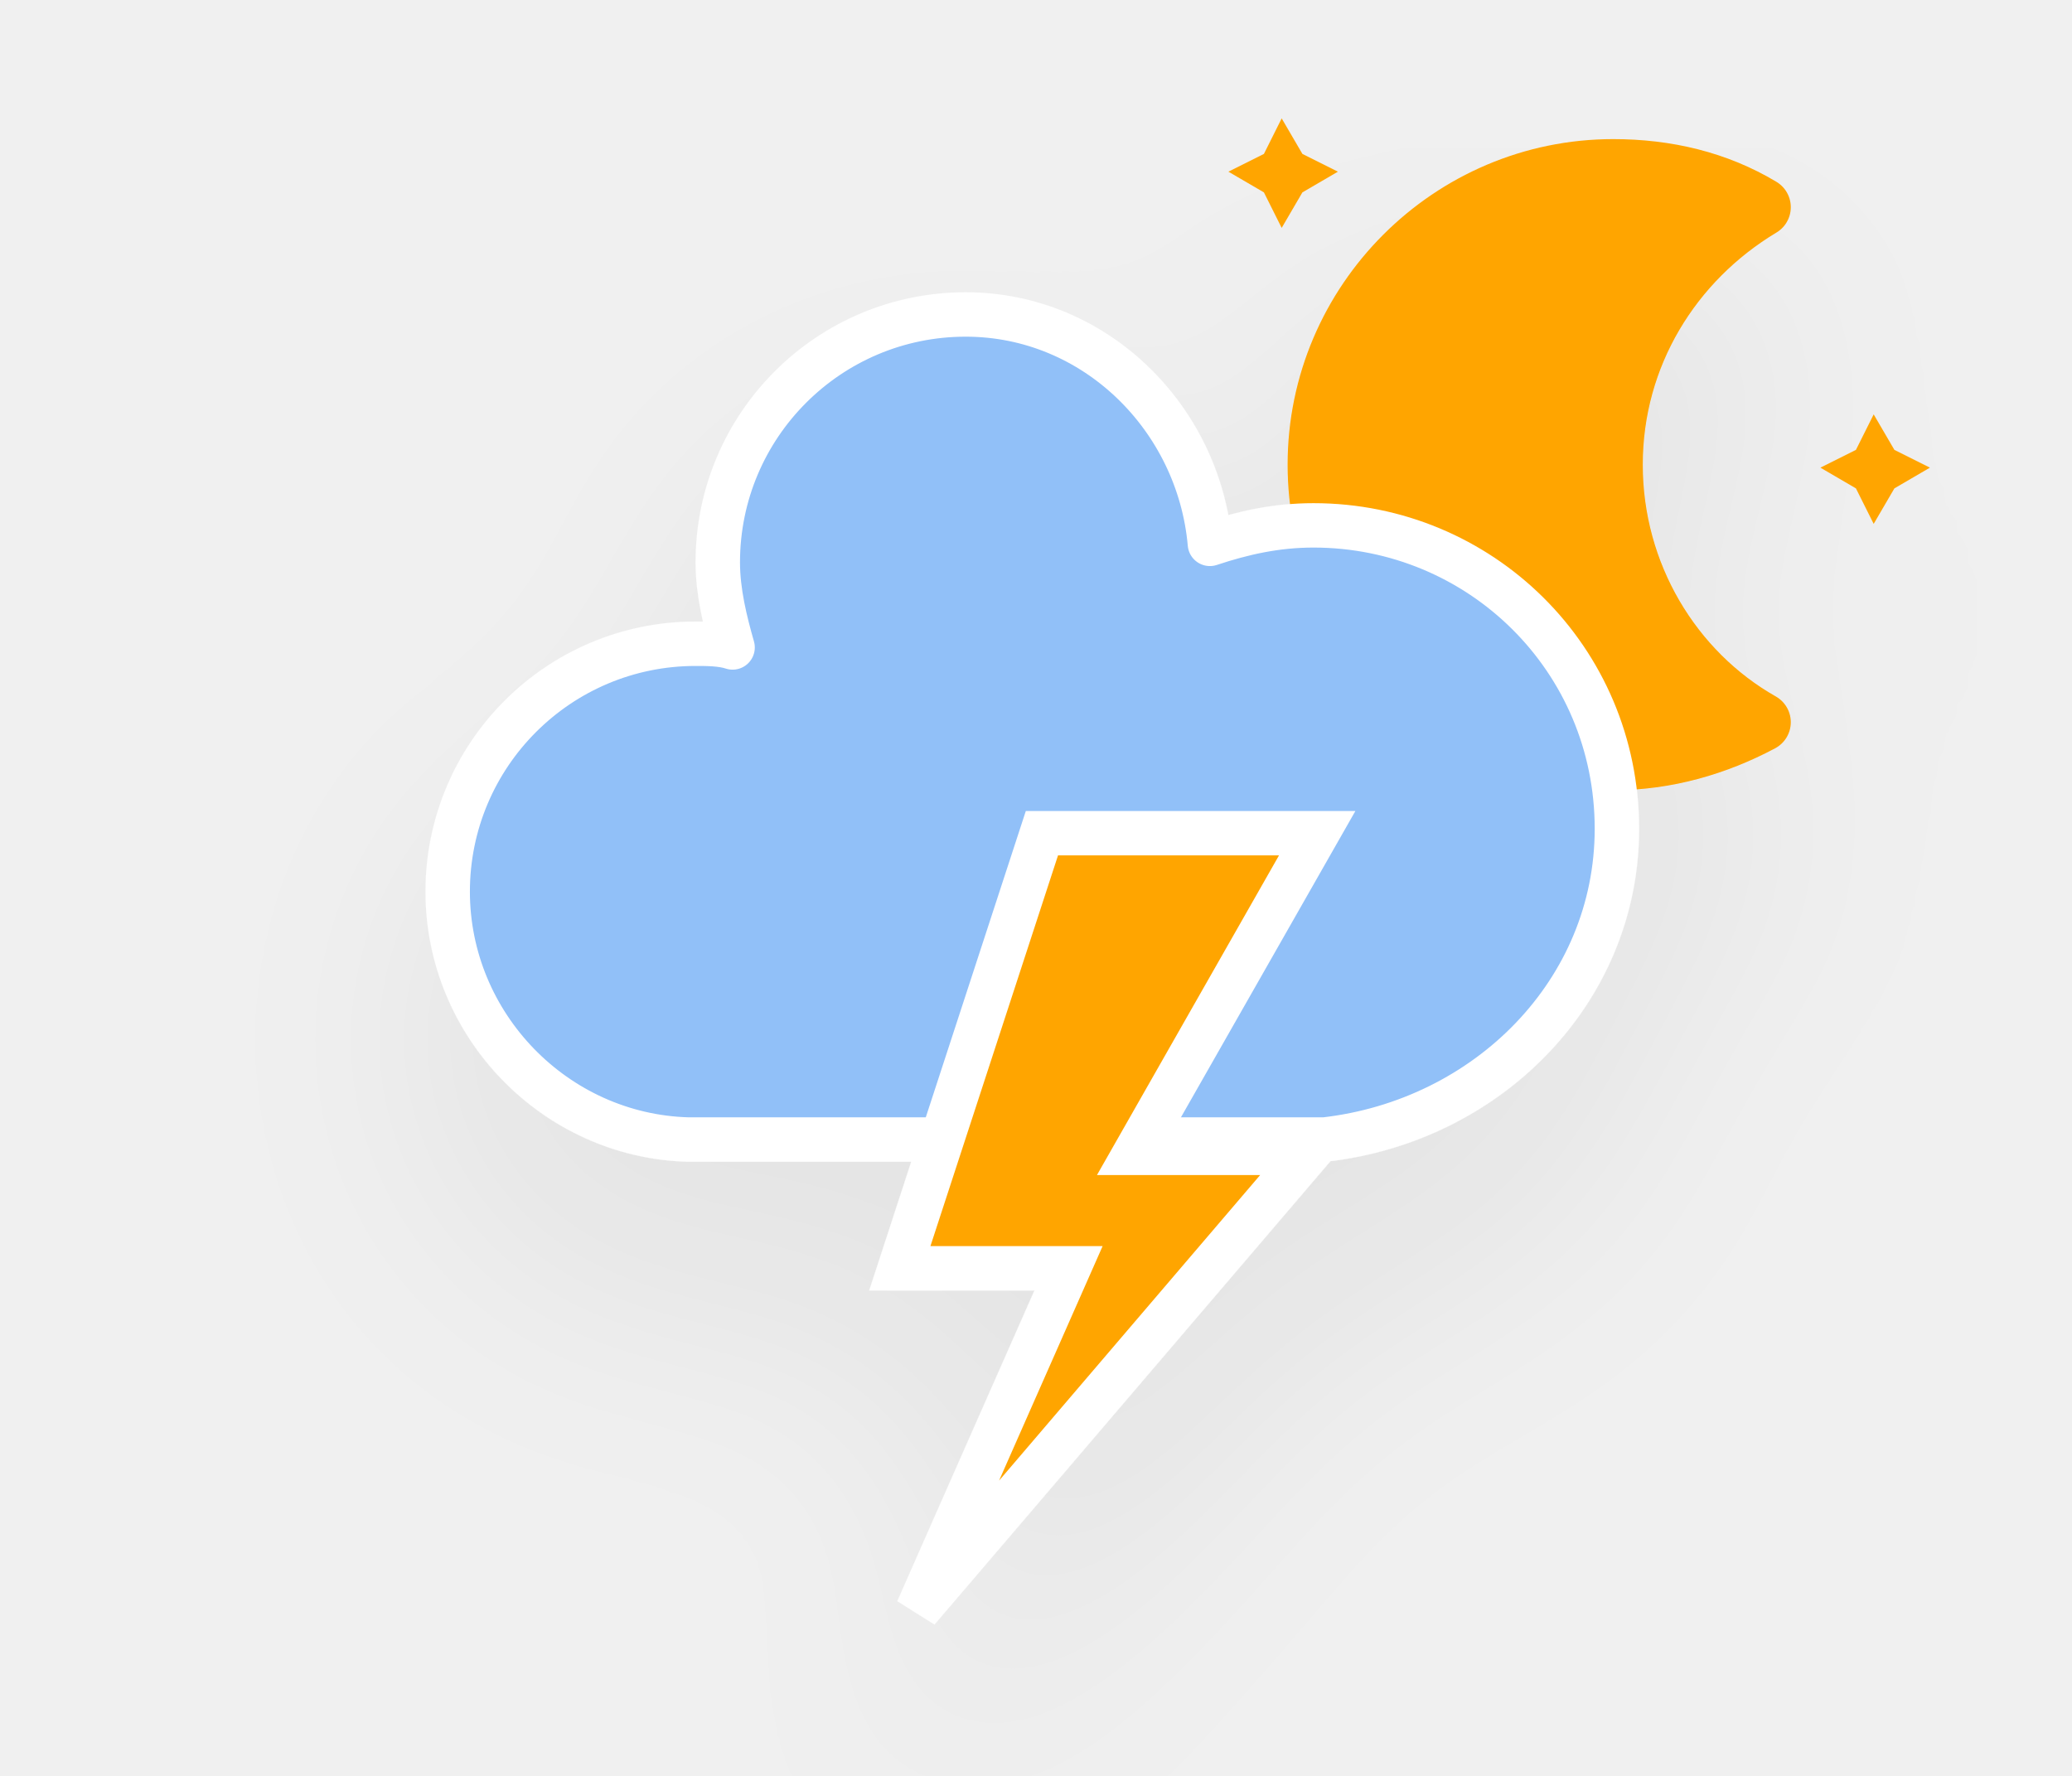
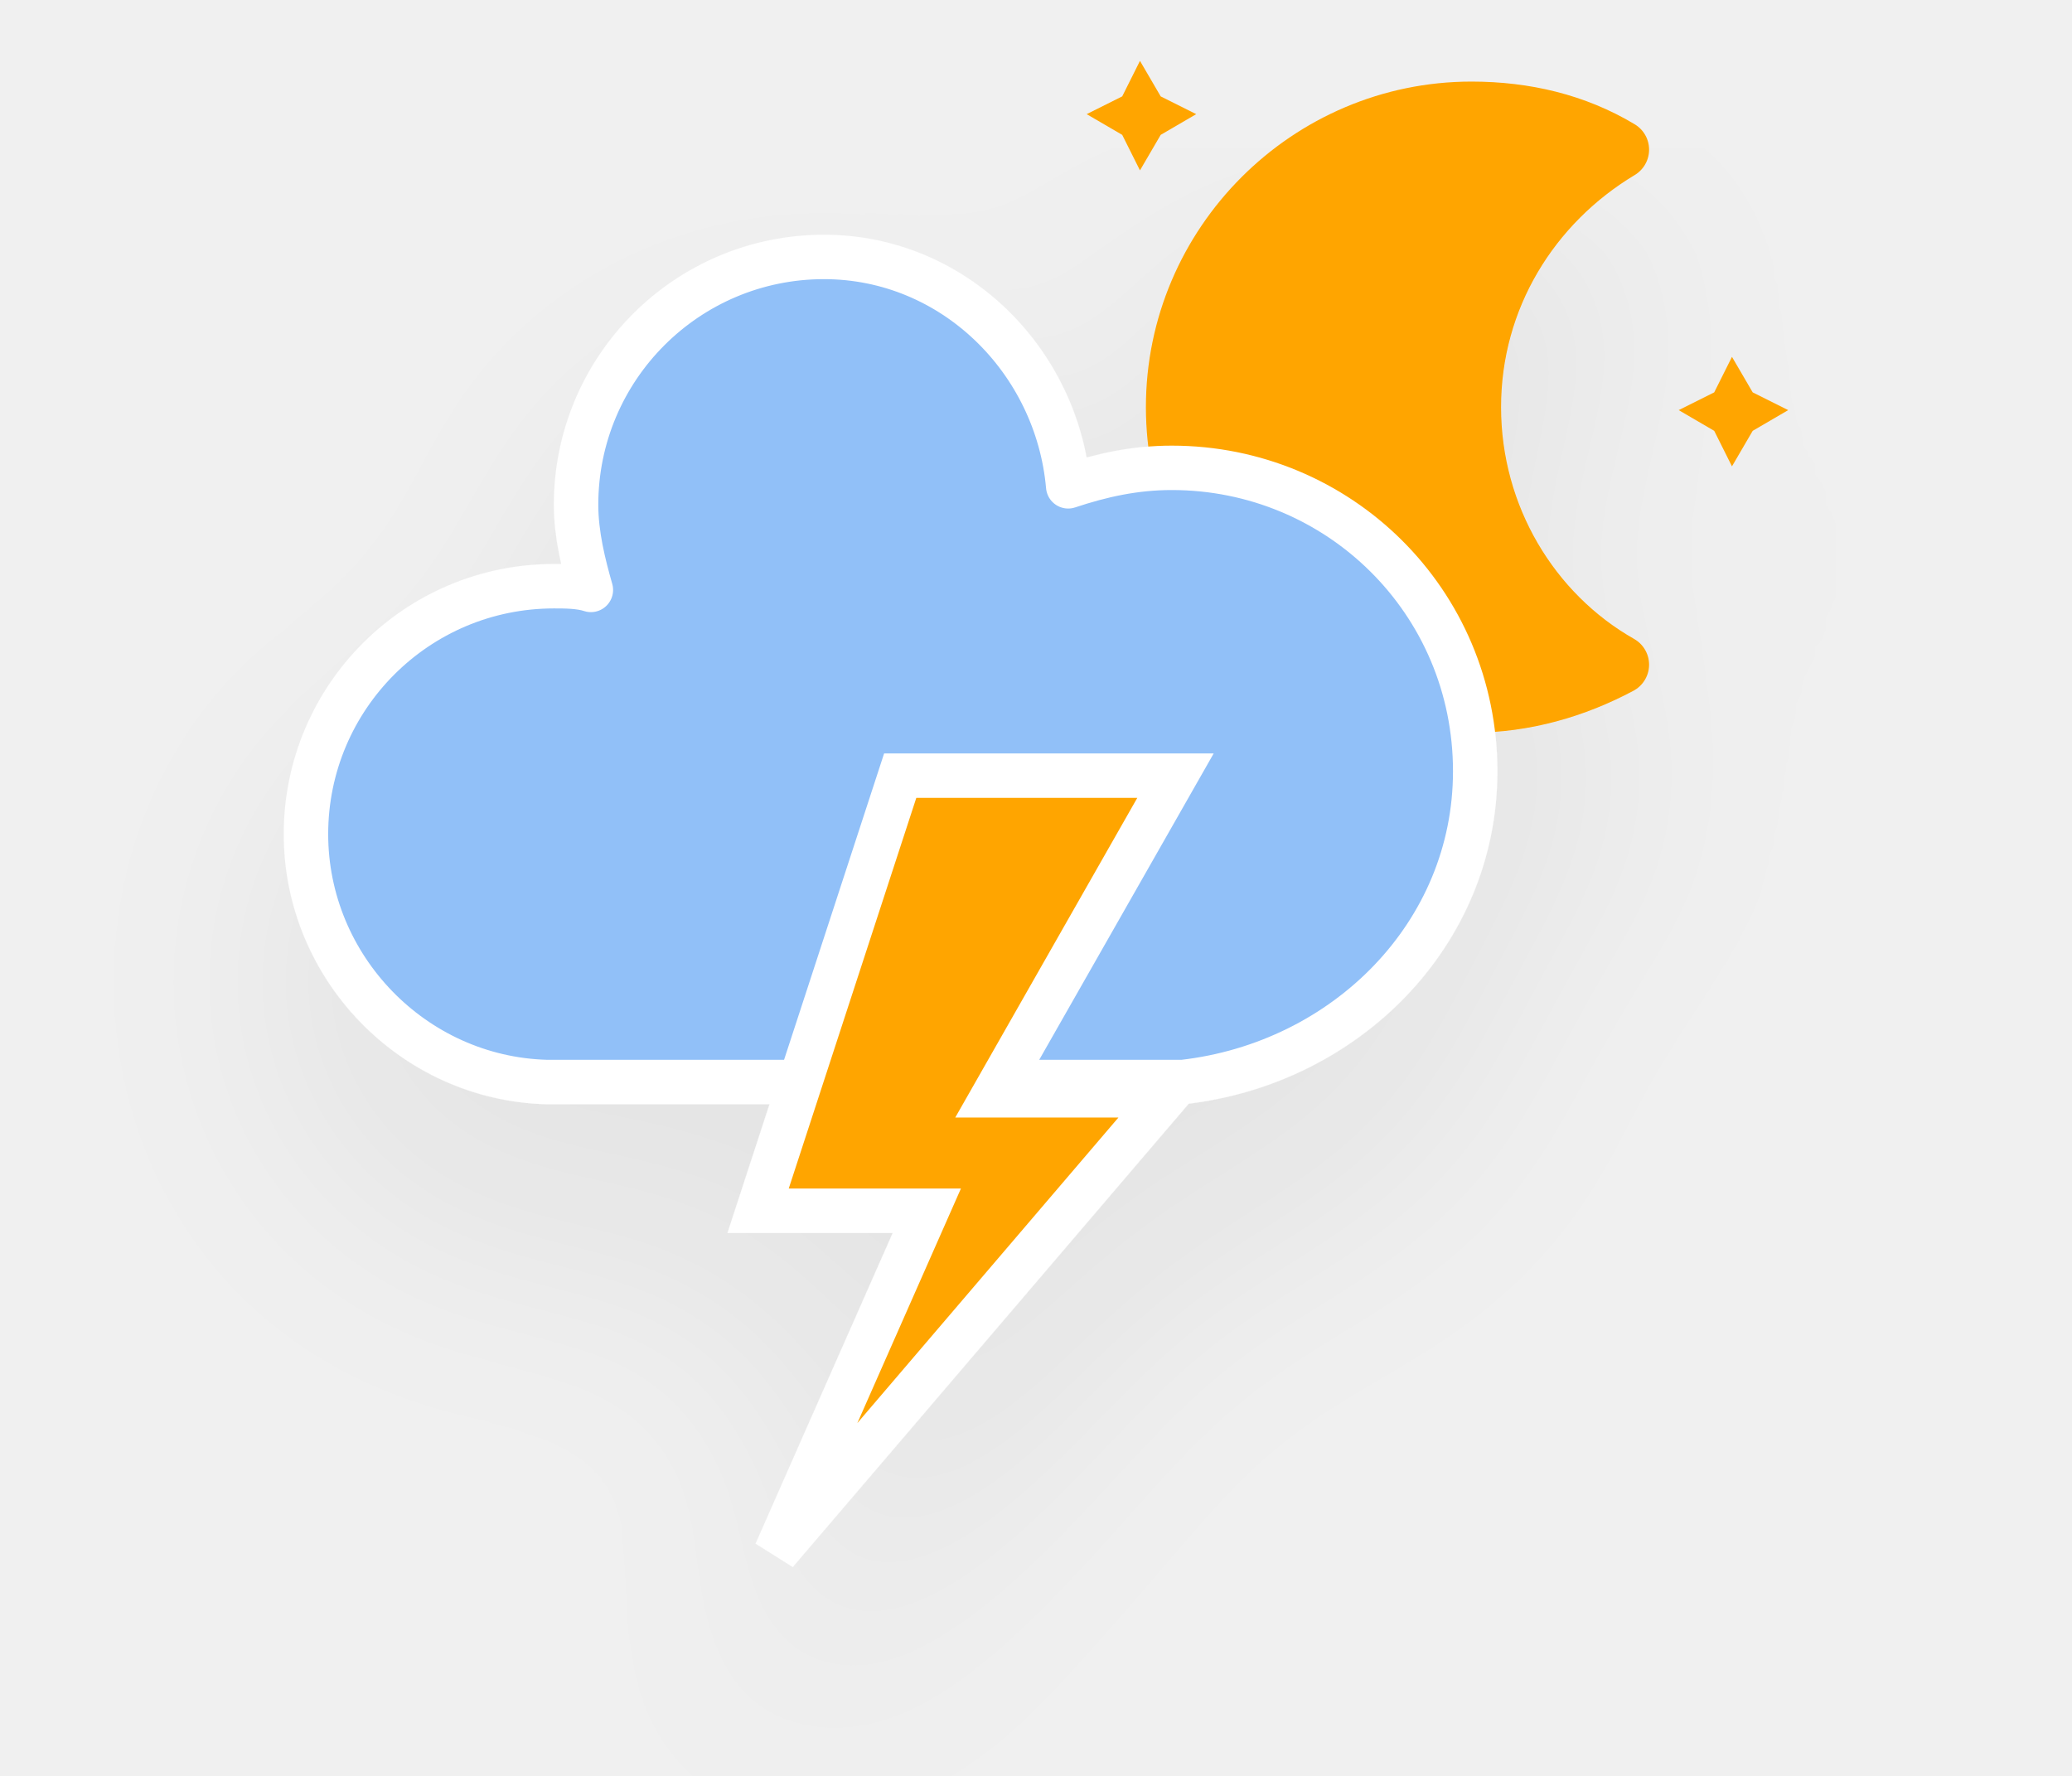
- <svg xmlns="http://www.w3.org/2000/svg" width="56" height="48" version="1.1">
-   <defs>
-     <filter id="blur" x="-.207" y="-.198" width="1.403" height="1.477">
-       <feGaussianBlur in="SourceAlpha" stdDeviation="3" />
-       <feOffset dx="0" dy="4" result="offsetblur" />
-       <feComponentTransfer>
-         <feFuncA slope="0.05" type="linear" />
+ <svg xmlns="http://www.w3.org/2000/svg" width="56" height="48" version="1.1" id="svg3552">
+   <defs id="defs3526">
+     <filter id="blur" x="-0.195" y="-0.179" width="1.374" height="1.466">
+       <feGaussianBlur in="SourceAlpha" stdDeviation="3" id="feGaussianBlur3509" />
+       <feOffset dx="0" dy="4" result="offsetblur" id="feOffset3511" />
+       <feComponentTransfer id="feComponentTransfer3515">
+         <feFuncA slope="0.05" type="linear" id="feFuncA3513" />
      </feComponentTransfer>
-       <feMerge>
-         <feMergeNode />
-         <feMergeNode in="SourceGraphic" />
+       <feMerge id="feMerge3521">
+         <feMergeNode id="feMergeNode3517" />
+         <feMergeNode in="SourceGraphic" id="feMergeNode3519" />
      </feMerge>
    </filter>
-     <style type="text/css">
-       
+     <style type="text/css" id="style3524">
      /*
** CLOUDS
*/
      @keyframes am-weather-cloud-1 {
        0% {
          -webkit-transform: translate(-5px, 0px);
          -moz-transform: translate(-5px, 0px);
          -ms-transform: translate(-5px, 0px);
          transform: translate(-5px, 0px);
        }

        50% {
          -webkit-transform: translate(10px, 0px);
          -moz-transform: translate(10px, 0px);
          -ms-transform: translate(10px, 0px);
          transform: translate(10px, 0px);
        }

        100% {
          -webkit-transform: translate(-5px, 0px);
          -moz-transform: translate(-5px, 0px);
          -ms-transform: translate(-5px, 0px);
          transform: translate(-5px, 0px);
        }
      }

      .am-weather-cloud-1 {
        -webkit-animation-name: am-weather-cloud-1;
        -moz-animation-name: am-weather-cloud-1;
        animation-name: am-weather-cloud-1;
        -webkit-animation-duration: 7s;
        -moz-animation-duration: 7s;
        animation-duration: 7s;
        -webkit-animation-timing-function: linear;
        -moz-animation-timing-function: linear;
        animation-timing-function: linear;
        -webkit-animation-iteration-count: infinite;
        -moz-animation-iteration-count: infinite;
        animation-iteration-count: infinite;
      }

      @keyframes am-weather-cloud-2 {
        0% {
          -webkit-transform: translate(0px, 0px);
          -moz-transform: translate(0px, 0px);
          -ms-transform: translate(0px, 0px);
          transform: translate(0px, 0px);
        }

        50% {
          -webkit-transform: translate(2px, 0px);
          -moz-transform: translate(2px, 0px);
          -ms-transform: translate(2px, 0px);
          transform: translate(2px, 0px);
        }

        100% {
          -webkit-transform: translate(0px, 0px);
          -moz-transform: translate(0px, 0px);
          -ms-transform: translate(0px, 0px);
          transform: translate(0px, 0px);
        }
      }

      .am-weather-cloud-2 {
        -webkit-animation-name: am-weather-cloud-2;
        -moz-animation-name: am-weather-cloud-2;
        animation-name: am-weather-cloud-2;
        -webkit-animation-duration: 3s;
        -moz-animation-duration: 3s;
        animation-duration: 3s;
        -webkit-animation-timing-function: linear;
        -moz-animation-timing-function: linear;
        animation-timing-function: linear;
        -webkit-animation-iteration-count: infinite;
        -moz-animation-iteration-count: infinite;
        animation-iteration-count: infinite;
      }

      /*
** MOON
*/
      @keyframes am-weather-moon {
        0% {
          -webkit-transform: rotate(0deg);
          -moz-transform: rotate(0deg);
          -ms-transform: rotate(0deg);
          transform: rotate(0deg);
        }

        50% {
          -webkit-transform: rotate(15deg);
          -moz-transform: rotate(15deg);
          -ms-transform: rotate(15deg);
          transform: rotate(15deg);
        }

        100% {
          -webkit-transform: rotate(0deg);
          -moz-transform: rotate(0deg);
          -ms-transform: rotate(0deg);
          transform: rotate(0deg);
        }
      }

      .am-weather-moon {
        -webkit-animation-name: am-weather-moon;
        -moz-animation-name: am-weather-moon;
        -ms-animation-name: am-weather-moon;
        animation-name: am-weather-moon;
        -webkit-animation-duration: 6s;
        -moz-animation-duration: 6s;
        -ms-animation-duration: 6s;
        animation-duration: 6s;
        -webkit-animation-timing-function: linear;
        -moz-animation-timing-function: linear;
        -ms-animation-timing-function: linear;
        animation-timing-function: linear;
        -webkit-animation-iteration-count: infinite;
        -moz-animation-iteration-count: infinite;
        -ms-animation-iteration-count: infinite;
        animation-iteration-count: infinite;
        -webkit-transform-origin: 12.5px 15.15px 0;
        /* TODO FF CENTER ISSUE */
        -moz-transform-origin: 12.5px 15.15px 0;
        /* TODO FF CENTER ISSUE */
        -ms-transform-origin: 12.5px 15.15px 0;
        /* TODO FF CENTER ISSUE */
        transform-origin: 12.5px 15.15px 0;
        /* TODO FF CENTER ISSUE */
      }

      @keyframes am-weather-moon-star-1 {
        0% {
          opacity: 0;
        }

        100% {
          opacity: 1;
        }
      }

      .am-weather-moon-star-1 {
        -webkit-animation-name: am-weather-moon-star-1;
        -moz-animation-name: am-weather-moon-star-1;
        -ms-animation-name: am-weather-moon-star-1;
        animation-name: am-weather-moon-star-1;
        -webkit-animation-delay: 3s;
        -moz-animation-delay: 3s;
        -ms-animation-delay: 3s;
        animation-delay: 3s;
        -webkit-animation-duration: 5s;
        -moz-animation-duration: 5s;
        -ms-animation-duration: 5s;
        animation-duration: 5s;
        -webkit-animation-timing-function: linear;
        -moz-animation-timing-function: linear;
        -ms-animation-timing-function: linear;
        animation-timing-function: linear;
        -webkit-animation-iteration-count: 1;
        -moz-animation-iteration-count: 1;
        -ms-animation-iteration-count: 1;
        animation-iteration-count: 1;
      }

      @keyframes am-weather-moon-star-2 {
        0% {
          opacity: 0;
        }

        100% {
          opacity: 1;
        }
      }

      .am-weather-moon-star-2 {
        -webkit-animation-name: am-weather-moon-star-2;
        -moz-animation-name: am-weather-moon-star-2;
        -ms-animation-name: am-weather-moon-star-2;
        animation-name: am-weather-moon-star-2;
        -webkit-animation-delay: 5s;
        -moz-animation-delay: 5s;
        -ms-animation-delay: 5s;
        animation-delay: 5s;
        -webkit-animation-duration: 4s;
        -moz-animation-duration: 4s;
        -ms-animation-duration: 4s;
        animation-duration: 4s;
        -webkit-animation-timing-function: linear;
        -moz-animation-timing-function: linear;
        -ms-animation-timing-function: linear;
        animation-timing-function: linear;
        -webkit-animation-iteration-count: 1;
        -moz-animation-iteration-count: 1;
        -ms-animation-iteration-count: 1;
        animation-iteration-count: 1;
      }
      /*
** STROKE
*/
      @keyframes am-weather-stroke {
        0% {
          -webkit-transform: translate(0.0px, 0.0px);
          -moz-transform: translate(0.0px, 0.0px);
          -ms-transform: translate(0.0px, 0.0px);
          transform: translate(0.0px, 0.0px);
        }

        2% {
          -webkit-transform: translate(0.3px, 0.0px);
          -moz-transform: translate(0.3px, 0.0px);
          -ms-transform: translate(0.3px, 0.0px);
          transform: translate(0.3px, 0.0px);
        }

        4% {
          -webkit-transform: translate(0.0px, 0.0px);
          -moz-transform: translate(0.0px, 0.0px);
          -ms-transform: translate(0.0px, 0.0px);
          transform: translate(0.0px, 0.0px);
        }

        6% {
          -webkit-transform: translate(0.5px, 0.4px);
          -moz-transform: translate(0.5px, 0.4px);
          -ms-transform: translate(0.5px, 0.4px);
          transform: translate(0.5px, 0.4px);
        }

        8% {
          -webkit-transform: translate(0.0px, 0.0px);
          -moz-transform: translate(0.0px, 0.0px);
          -ms-transform: translate(0.0px, 0.0px);
          transform: translate(0.0px, 0.0px);
        }

        10% {
          -webkit-transform: translate(0.3px, 0.0px);
          -moz-transform: translate(0.3px, 0.0px);
          -ms-transform: translate(0.3px, 0.0px);
          transform: translate(0.3px, 0.0px);
        }

        12% {
          -webkit-transform: translate(0.0px, 0.0px);
          -moz-transform: translate(0.0px, 0.0px);
          -ms-transform: translate(0.0px, 0.0px);
          transform: translate(0.0px, 0.0px);
        }

        14% {
          -webkit-transform: translate(0.3px, 0.0px);
          -moz-transform: translate(0.3px, 0.0px);
          -ms-transform: translate(0.3px, 0.0px);
          transform: translate(0.3px, 0.0px);
        }

        16% {
          -webkit-transform: translate(0.0px, 0.0px);
          -moz-transform: translate(0.0px, 0.0px);
          -ms-transform: translate(0.0px, 0.0px);
          transform: translate(0.0px, 0.0px);
        }

        18% {
          -webkit-transform: translate(0.3px, 0.0px);
          -moz-transform: translate(0.3px, 0.0px);
          -ms-transform: translate(0.3px, 0.0px);
          transform: translate(0.3px, 0.0px);
        }

        20% {
          -webkit-transform: translate(0.0px, 0.0px);
          -moz-transform: translate(0.0px, 0.0px);
          -ms-transform: translate(0.0px, 0.0px);
          transform: translate(0.0px, 0.0px);
        }

        22% {
          -webkit-transform: translate(1px, 0.0px);
          -moz-transform: translate(1px, 0.0px);
          -ms-transform: translate(1px, 0.0px);
          transform: translate(1px, 0.0px);
        }

        24% {
          -webkit-transform: translate(0.0px, 0.0px);
          -moz-transform: translate(0.0px, 0.0px);
          -ms-transform: translate(0.0px, 0.0px);
          transform: translate(0.0px, 0.0px);
        }

        26% {
          -webkit-transform: translate(-1px, 0.0px);
          -moz-transform: translate(-1px, 0.0px);
          -ms-transform: translate(-1px, 0.0px);
          transform: translate(-1px, 0.0px);

        }

        28% {
          -webkit-transform: translate(0.0px, 0.0px);
          -moz-transform: translate(0.0px, 0.0px);
          -ms-transform: translate(0.0px, 0.0px);
          transform: translate(0.0px, 0.0px);
        }

        40% {
          fill: orange;
          -webkit-transform: translate(0.0px, 0.0px);
          -moz-transform: translate(0.0px, 0.0px);
          -ms-transform: translate(0.0px, 0.0px);
          transform: translate(0.0px, 0.0px);
        }

        65% {
          fill: white;
          -webkit-transform: translate(-1px, 5.0px);
          -moz-transform: translate(-1px, 5.0px);
          -ms-transform: translate(-1px, 5.0px);
          transform: translate(-1px, 5.0px);
        }

        61% {
          fill: orange;
        }

        100% {
          -webkit-transform: translate(0.0px, 0.0px);
          -moz-transform: translate(0.0px, 0.0px);
          -ms-transform: translate(0.0px, 0.0px);
          transform: translate(0.0px, 0.0px);
        }
      }

      .am-weather-stroke {
        -webkit-animation-name: am-weather-stroke;
        -moz-animation-name: am-weather-stroke;
        animation-name: am-weather-stroke;
        -webkit-animation-duration: 1.11s;
        -moz-animation-duration: 1.11s;
        animation-duration: 1.11s;
        -webkit-animation-timing-function: linear;
        -moz-animation-timing-function: linear;
        animation-timing-function: linear;
        -webkit-animation-iteration-count: infinite;
        -moz-animation-iteration-count: infinite;
        animation-iteration-count: infinite;
      }
-       
-     </style>
+       </style>
  </defs>
-   <g transform="translate(16,-2)" filter="url(#blur)">
-     <g transform="matrix(.8 0 0 .8 16 4)">
-       <g class="am-weather-moon-star-1" style="-moz-animation-delay:3s;-moz-animation-duration:5s;-moz-animation-iteration-count:1;-moz-animation-name:am-weather-moon-star-1;-moz-animation-timing-function:linear;-ms-animation-delay:3s;-ms-animation-duration:5s;-ms-animation-iteration-count:1;-ms-animation-name:am-weather-moon-star-1;-ms-animation-timing-function:linear;-webkit-animation-delay:3s;-webkit-animation-duration:5s;-webkit-animation-iteration-count:1;-webkit-animation-name:am-weather-moon-star-1;-webkit-animation-timing-function:linear">
-         <polygon points="2.7 4 1.5 3.3 2.7 2.7 3.3 1.5 4 2.7 5.2 3.3 4 4 3.3 5.2" fill="#ffa500" stroke-miterlimit="10" />
+   <g transform="translate(12.17,-3.554871)" filter="url(#blur)" id="g3550">
+     <g transform="matrix(0.8,0,0,0.8,16,4)" id="g3540">
+       <g class="am-weather-moon-star-1" style="-moz-animation-delay:3s;-moz-animation-duration:5s;-moz-animation-iteration-count:1;-moz-animation-name:am-weather-moon-star-1;-moz-animation-timing-function:linear;-ms-animation-delay:3s;-ms-animation-duration:5s;-ms-animation-iteration-count:1;-ms-animation-name:am-weather-moon-star-1;-ms-animation-timing-function:linear;-webkit-animation-delay:3s;-webkit-animation-duration:5s;-webkit-animation-iteration-count:1;-webkit-animation-name:am-weather-moon-star-1;-webkit-animation-timing-function:linear" id="g3530">
+         <polygon points="4,4 3.3,5.2 2.7,4 1.5,3.3 2.7,2.7 3.3,1.5 4,2.7 5.2,3.3 " fill="#ffa500" stroke-miterlimit="10" id="polygon3528" />
      </g>
-       <g class="am-weather-moon-star-2" style="-moz-animation-delay:5s;-moz-animation-duration:4s;-moz-animation-iteration-count:1;-moz-animation-name:am-weather-moon-star-2;-moz-animation-timing-function:linear;-ms-animation-delay:5s;-ms-animation-duration:4s;-ms-animation-iteration-count:1;-ms-animation-name:am-weather-moon-star-2;-ms-animation-timing-function:linear;-webkit-animation-delay:5s;-webkit-animation-duration:4s;-webkit-animation-iteration-count:1;-webkit-animation-name:am-weather-moon-star-2;-webkit-animation-timing-function:linear">
-         <polygon transform="translate(20,10)" points="2.7 4 1.5 3.3 2.7 2.7 3.3 1.5 4 2.7 5.2 3.3 4 4 3.3 5.2" fill="#ffa500" stroke-miterlimit="10" />
+       <g class="am-weather-moon-star-2" style="-moz-animation-delay:5s;-moz-animation-duration:4s;-moz-animation-iteration-count:1;-moz-animation-name:am-weather-moon-star-2;-moz-animation-timing-function:linear;-ms-animation-delay:5s;-ms-animation-duration:4s;-ms-animation-iteration-count:1;-ms-animation-name:am-weather-moon-star-2;-ms-animation-timing-function:linear;-webkit-animation-delay:5s;-webkit-animation-duration:4s;-webkit-animation-iteration-count:1;-webkit-animation-name:am-weather-moon-star-2;-webkit-animation-timing-function:linear" id="g3534">
+         <polygon transform="translate(20,10)" points="4,4 3.3,5.2 2.7,4 1.5,3.3 2.7,2.7 3.3,1.5 4,2.7 5.2,3.3 " fill="#ffa500" stroke-miterlimit="10" id="polygon3532" />
      </g>
-       <g class="am-weather-moon" style="-moz-animation-duration:6s;-moz-animation-iteration-count:infinite;-moz-animation-name:am-weather-moon;-moz-animation-timing-function:linear;-moz-transform-origin:12.5px 15.15px 0;-ms-animation-duration:6s;-ms-animation-iteration-count:infinite;-ms-animation-name:am-weather-moon;-ms-animation-timing-function:linear;-ms-transform-origin:12.5px 15.15px 0;-webkit-animation-duration:6s;-webkit-animation-iteration-count:infinite;-webkit-animation-name:am-weather-moon;-webkit-animation-timing-function:linear;-webkit-transform-origin:12.5px 15.15px 0">
-         <path d="m14.5 13.2c0-3.7 2-6.9 5-8.7-1.5-0.9-3.2-1.3-5-1.3-5.5 0-10 4.5-10 10s4.5 10 10 10c1.8 0 3.5-0.5 5-1.3-3-1.7-5-5-5-8.7z" fill="#ffa500" stroke="#ffa500" stroke-linejoin="round" stroke-width="2" />
+       <g class="am-weather-moon" style="-moz-animation-duration:6s;-moz-animation-iteration-count:infinite;-moz-animation-name:am-weather-moon;-moz-animation-timing-function:linear;-moz-transform-origin:12.5px 15.15px 0;-ms-animation-duration:6s;-ms-animation-iteration-count:infinite;-ms-animation-name:am-weather-moon;-ms-animation-timing-function:linear;-ms-transform-origin:12.5px 15.15px 0;-webkit-animation-duration:6s;-webkit-animation-iteration-count:infinite;-webkit-animation-name:am-weather-moon;-webkit-animation-timing-function:linear;-webkit-transform-origin:12.5px 15.15px 0" id="g3538">
+         <path d="m 14.5,13.2 c 0,-3.7 2,-6.9 5,-8.7 -1.5,-0.9 -3.2,-1.3 -5,-1.3 -5.5,0 -10,4.5 -10,10 0,5.5 4.5,10 10,10 1.8,0 3.5,-0.5 5,-1.3 -3,-1.7 -5,-5 -5,-8.7 z" fill="#ffa500" stroke="#ffa500" stroke-linejoin="round" stroke-width="2" id="path3536" />
      </g>
    </g>
-     <g class="am-weather-cloud-1">
-       <path transform="translate(-20,-11)" d="m47.7 35.4c0-4.6-3.7-8.2-8.2-8.2-1 0-1.9 0.2-2.8 0.5-0.3-3.4-3.1-6.2-6.6-6.2-3.7 0-6.7 3-6.7 6.7 0 0.8 0.2 1.6 0.4 2.3-0.3-0.1-0.7-0.1-1-0.1-3.7 0-6.7 3-6.7 6.7 0 3.6 2.9 6.6 6.5 6.7h17.2c4.4-0.5 7.9-4 7.9-8.4z" fill="#91c0f8" stroke="#fff" stroke-linejoin="round" stroke-width="1.2" />
+     <g class="am-weather-cloud-1" id="g3544" style="-moz-animation-duration:7s;-moz-animation-iteration-count:infinite;-moz-animation-name:am-weather-cloud-1;-moz-animation-timing-function:linear;-webkit-animation-duration:7s;-webkit-animation-iteration-count:infinite;-webkit-animation-name:am-weather-cloud-1;-webkit-animation-timing-function:linear">
+       <path transform="translate(-20,-11)" d="m 47.7,35.4 c 0,-4.6 -3.7,-8.2 -8.2,-8.2 -1,0 -1.9,0.2 -2.8,0.5 -0.3,-3.4 -3.1,-6.2 -6.6,-6.2 -3.7,0 -6.7,3 -6.7,6.7 0,0.8 0.2,1.6 0.4,2.3 -0.3,-0.1 -0.7,-0.1 -1,-0.1 -3.7,0 -6.7,3 -6.7,6.7 0,3.6 2.9,6.6 6.5,6.7 h 17.2 c 4.4,-0.5 7.9,-4 7.9,-8.4 z" fill="#91c0f8" stroke="#ffffff" stroke-linejoin="round" stroke-width="1.2" id="path3542" />
    </g>
-     <g class="am-weather-lightning" transform="matrix(1.2,0,0,1.2,-5,28)">
-       <polygon class="am-weather-stroke" points="11.1 6.9 14.3 -2.9 20.5 -2.9 16.4 4.3 20.3 4.3 11.5 14.6 14.9 6.9" fill="#ffa500" stroke="#fff" style="-moz-animation-duration:1.11s;-moz-animation-iteration-count:infinite;-moz-animation-name:am-weather-stroke;-moz-animation-timing-function:linear;-webkit-animation-duration:1.11s;-webkit-animation-iteration-count:infinite;-webkit-animation-name:am-weather-stroke;-webkit-animation-timing-function:linear" />
+     <g class="am-weather-lightning" transform="matrix(1.2,0,0,1.2,-5,28)" id="g3548">
+       <polygon class="am-weather-stroke" points="11.5,14.6 14.9,6.9 11.1,6.9 14.3,-2.9 20.5,-2.9 16.4,4.3 20.3,4.3 " fill="#ffa500" stroke="#ffffff" style="-moz-animation-duration:1.11s;-moz-animation-iteration-count:infinite;-moz-animation-name:am-weather-stroke;-moz-animation-timing-function:linear;-webkit-animation-duration:1.11s;-webkit-animation-iteration-count:infinite;-webkit-animation-name:am-weather-stroke;-webkit-animation-timing-function:linear" id="polygon3546" />
    </g>
  </g>
</svg>
